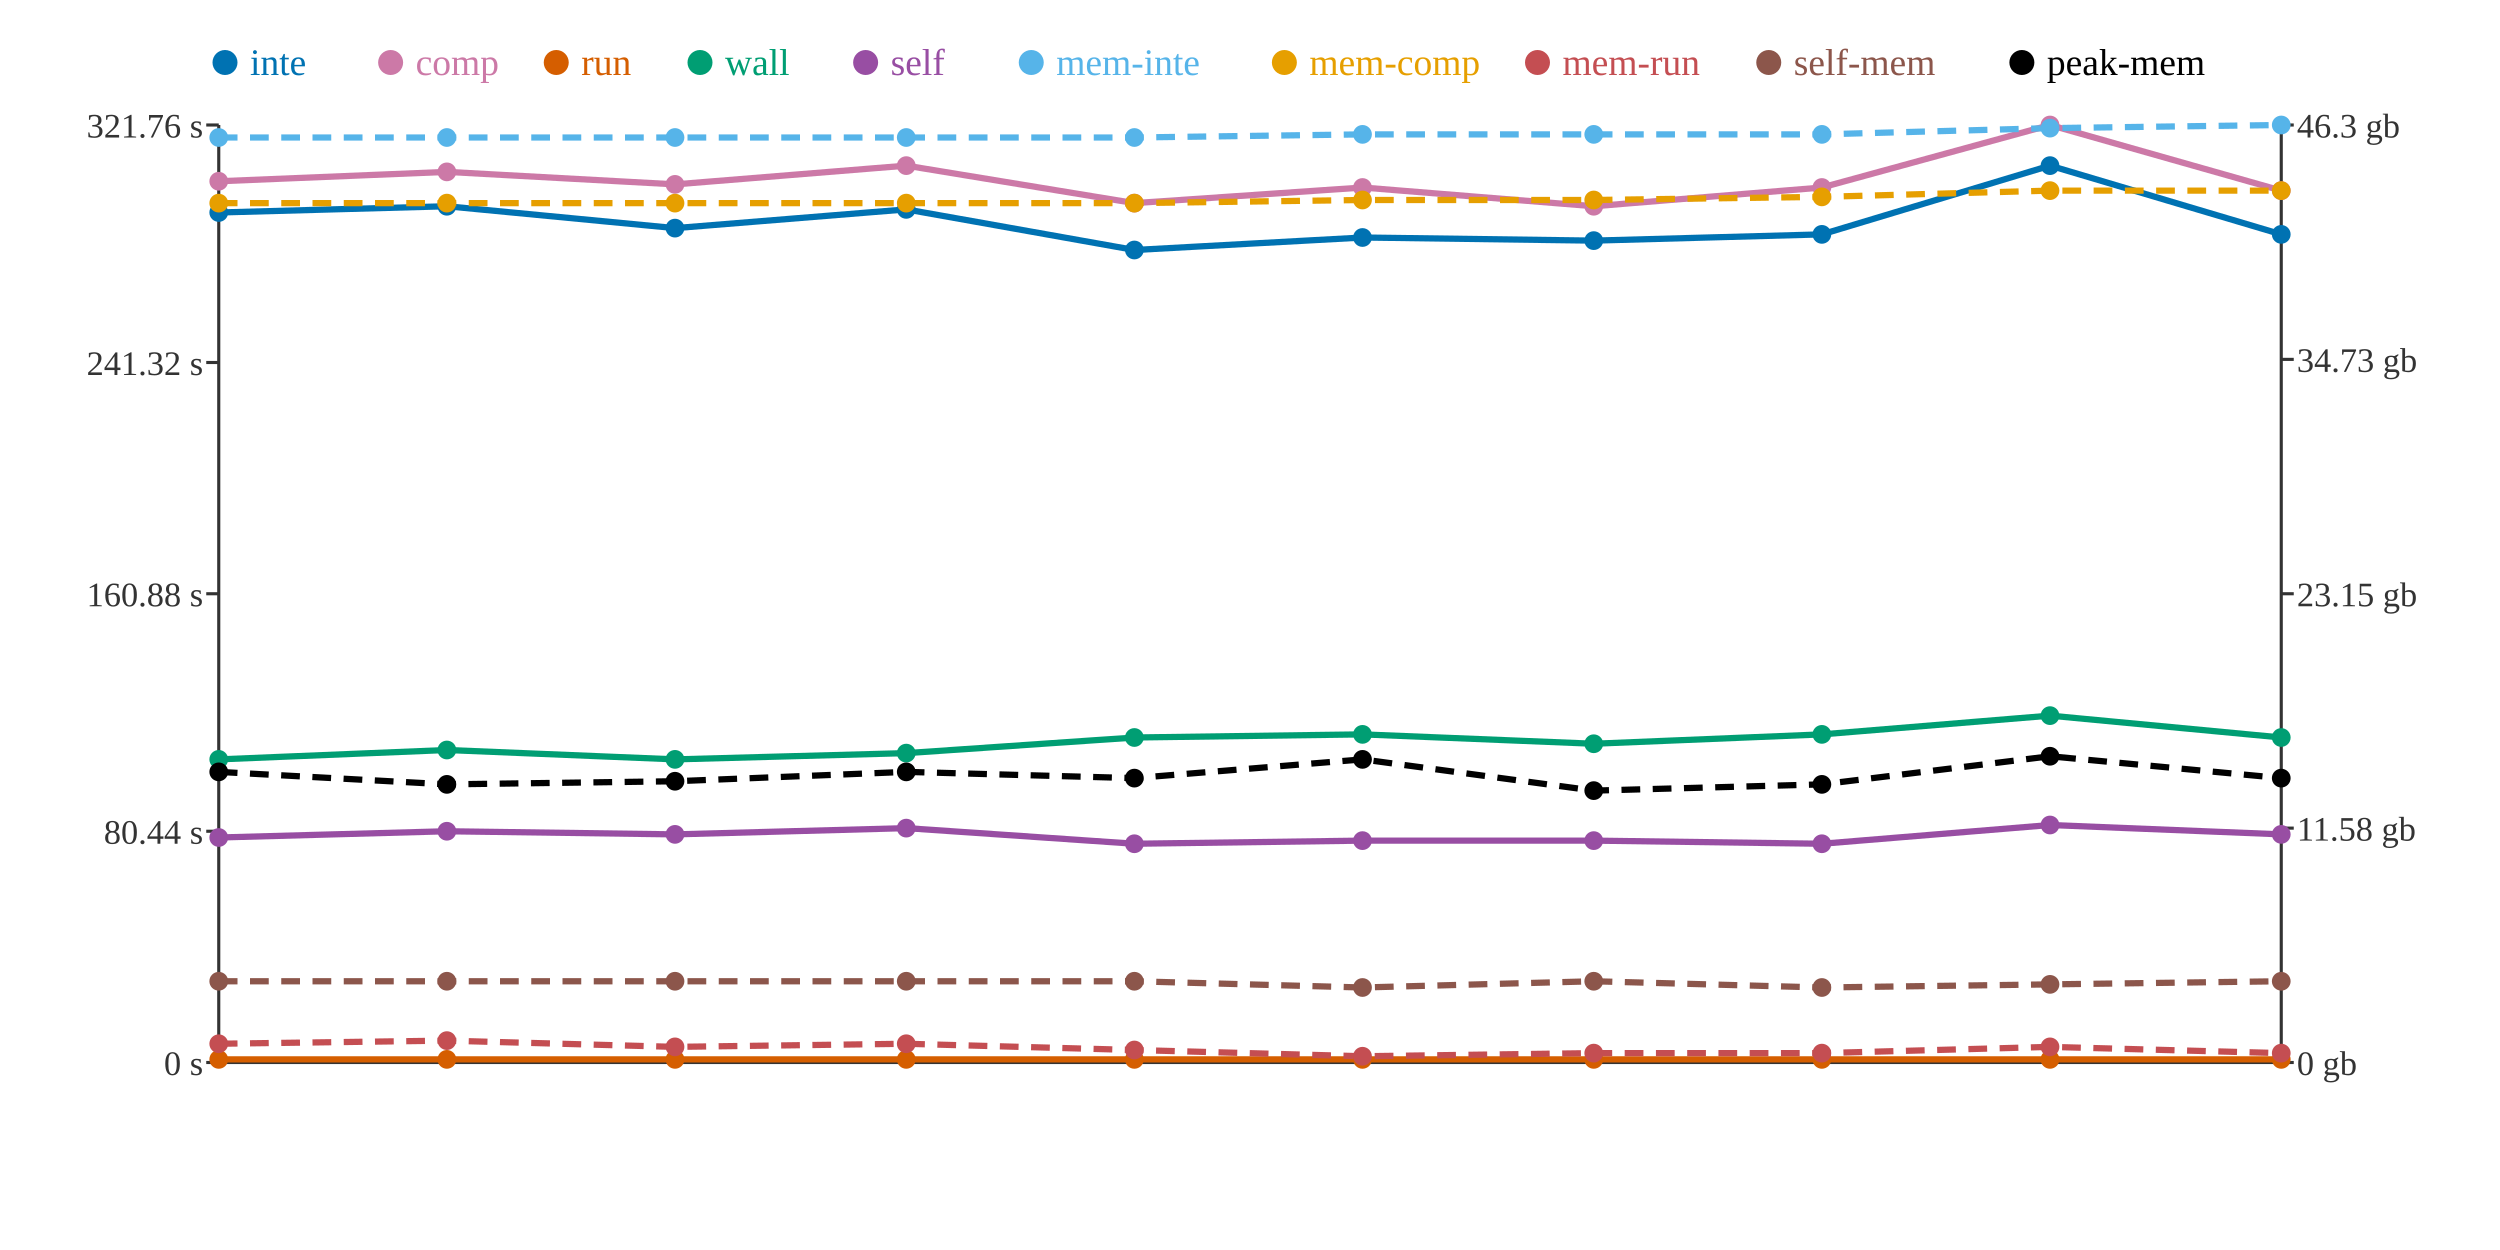
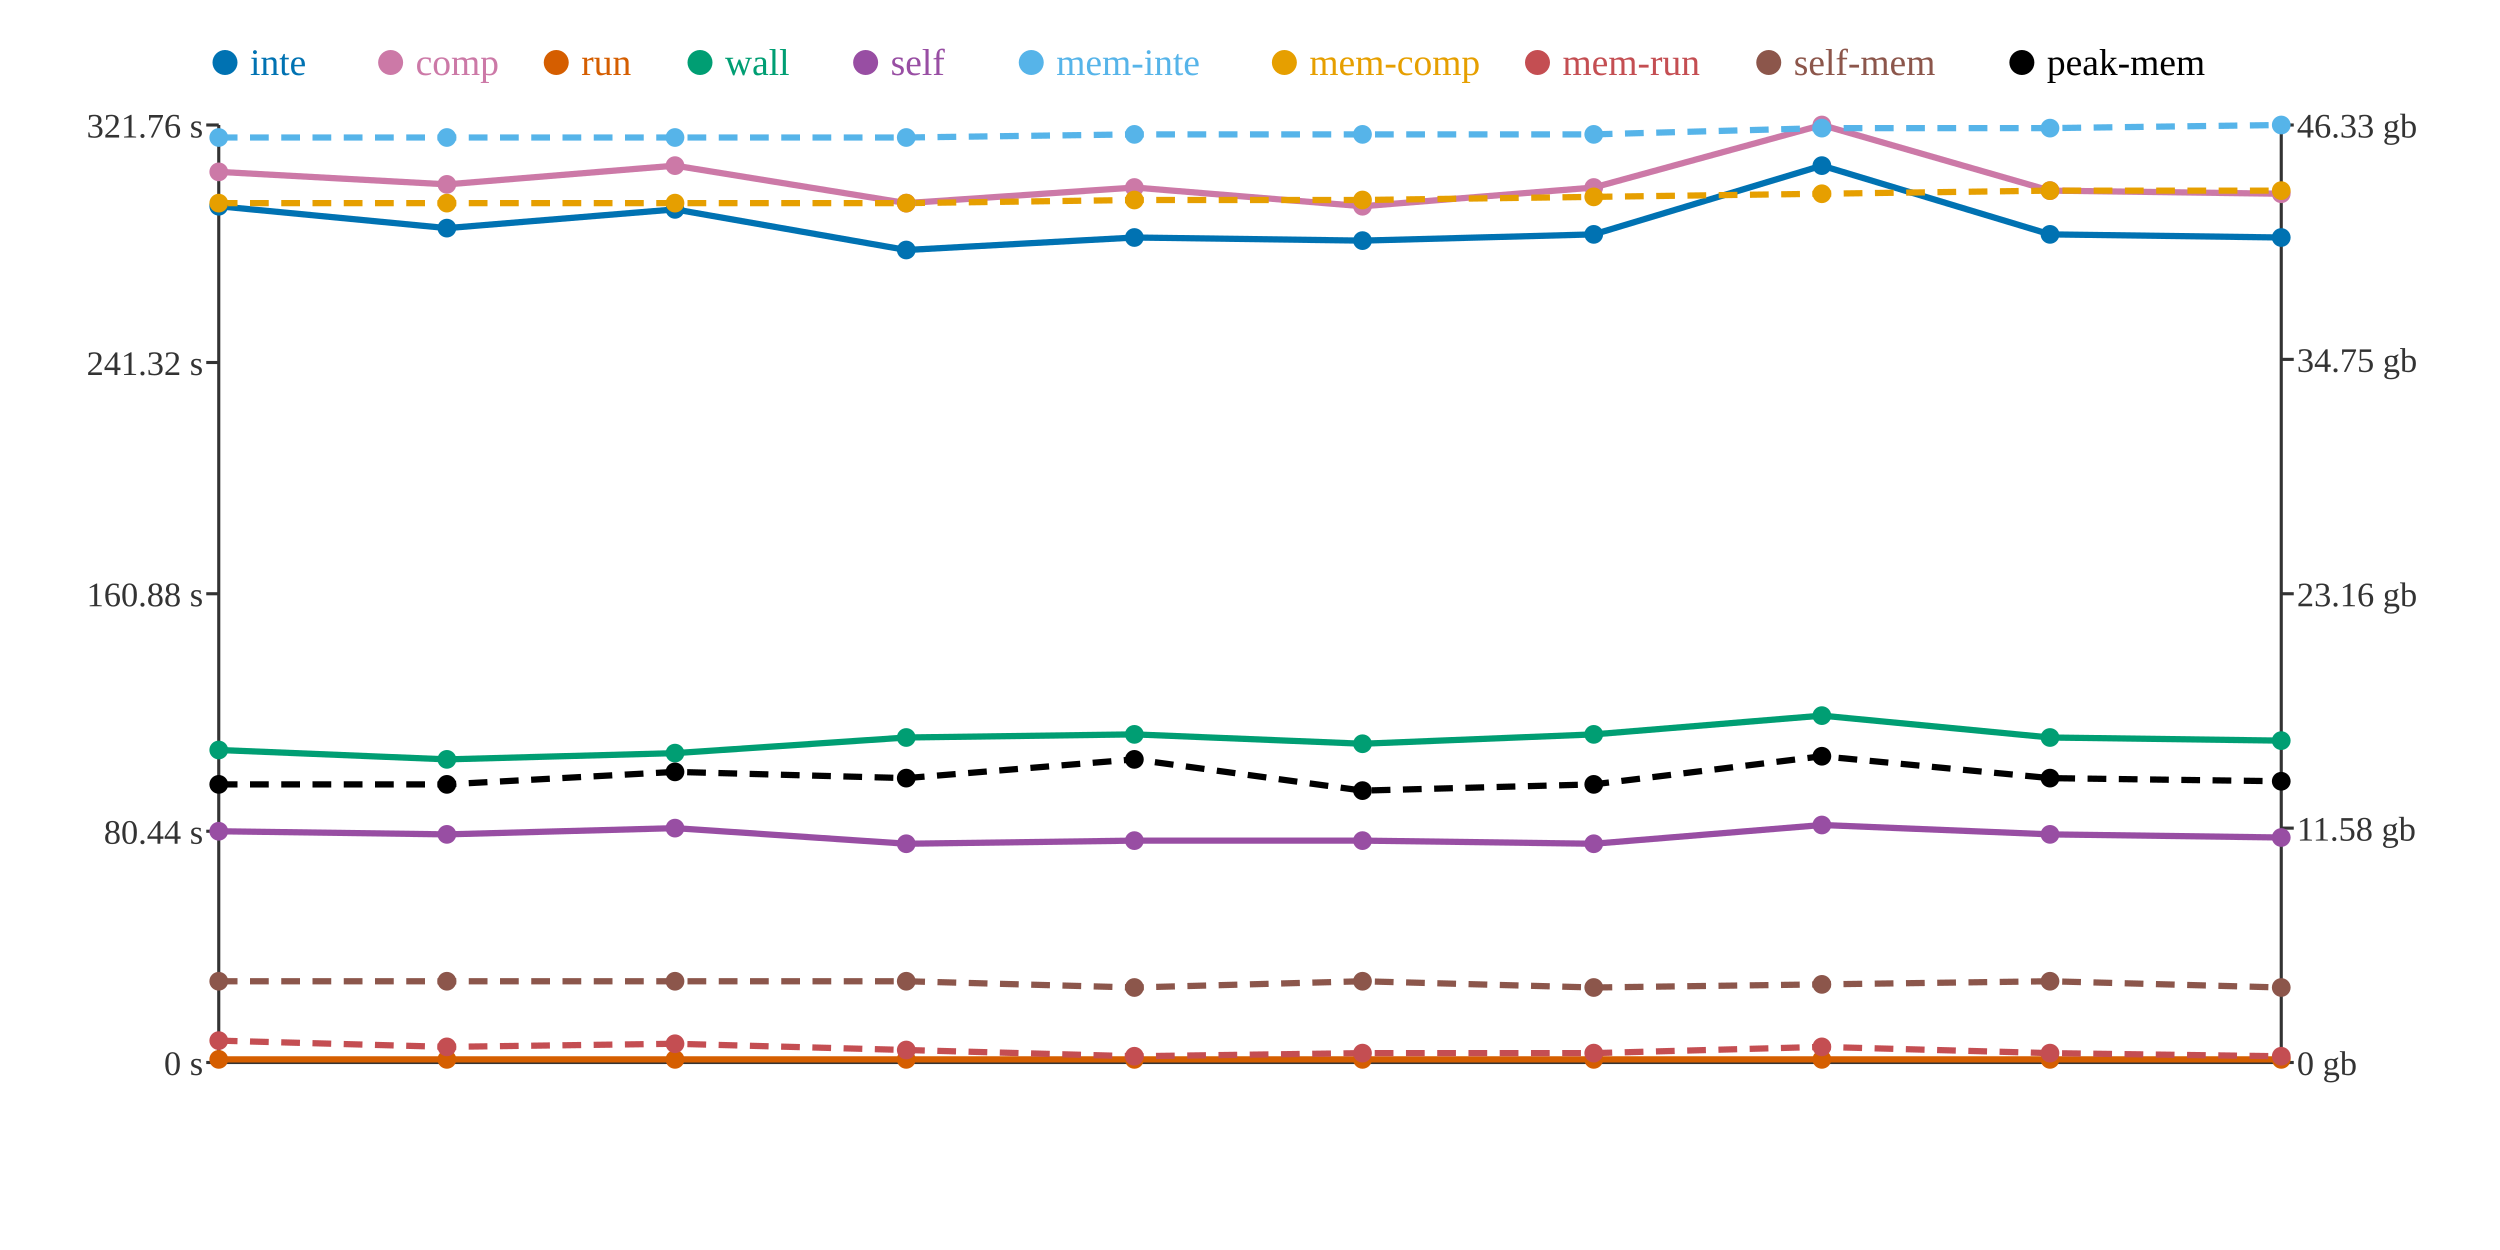
<svg xmlns="http://www.w3.org/2000/svg" width="800" height="400">
  <rect width="800" height="400" fill="white" />
  <line x1="70" y1="40" x2="70" y2="340" stroke="#333" stroke-width="1" />
  <line x1="70" y1="340" x2="730" y2="340" stroke="#333" stroke-width="1" />
  <line x1="730" y1="40" x2="730" y2="340" stroke="#333" stroke-width="1" />
  <line x1="66" y1="340" x2="70" y2="340" stroke="#333" stroke-width="1" />
  <text x="65" y="344" text-anchor="end" font-size="11" fill="#333">0 s</text>
  <line x1="66" y1="266" x2="70" y2="266" stroke="#333" stroke-width="1" />
  <text x="65" y="270" text-anchor="end" font-size="11" fill="#333">80.44 s</text>
  <line x1="66" y1="190" x2="70" y2="190" stroke="#333" stroke-width="1" />
  <text x="65" y="194" text-anchor="end" font-size="11" fill="#333">160.88 s</text>
  <line x1="66" y1="116" x2="70" y2="116" stroke="#333" stroke-width="1" />
  <text x="65" y="120" text-anchor="end" font-size="11" fill="#333">241.32 s</text>
  <line x1="66" y1="40" x2="70" y2="40" stroke="#333" stroke-width="1" />
  <text x="65" y="44" text-anchor="end" font-size="11" fill="#333">321.76 s</text>
  <line x1="730" y1="340" x2="734" y2="340" stroke="#333" stroke-width="1" />
  <text x="735" y="344" text-anchor="start" font-size="11" fill="#333">0 gb</text>
  <line x1="730" y1="265" x2="734" y2="265" stroke="#333" stroke-width="1" />
  <text x="735" y="269" text-anchor="start" font-size="11" fill="#333">11.58 gb</text>
  <line x1="730" y1="190" x2="734" y2="190" stroke="#333" stroke-width="1" />
-   <text x="735" y="194" text-anchor="start" font-size="11" fill="#333">23.15 gb</text>
+   <text x="735" y="194" text-anchor="start" font-size="11" fill="#333">23.16 gb</text>
  <line x1="730" y1="115" x2="734" y2="115" stroke="#333" stroke-width="1" />
-   <text x="735" y="119" text-anchor="start" font-size="11" fill="#333">34.73 gb</text>
+   <text x="735" y="119" text-anchor="start" font-size="11" fill="#333">34.75 gb</text>
  <line x1="730" y1="40" x2="734" y2="40" stroke="#333" stroke-width="1" />
-   <text x="735" y="44" text-anchor="start" font-size="11" fill="#333">46.3 gb</text>
-   <polyline points="70,68 143,66 216,73 290,67 363,80 436,76 510,77 583,75 656,53 730,75" fill="none" stroke="#0072B2" stroke-width="2" />
-   <polyline points="70,58 143,55 216,59 290,53 363,65 436,60 510,66 583,60 656,40 730,61" fill="none" stroke="#CC79A7" stroke-width="2" />
+   <text x="735" y="44" text-anchor="start" font-size="11" fill="#333">46.33 gb</text>
+   <polyline points="70,66 143,73 216,67 290,80 363,76 436,77 510,75 583,53 656,75 730,76" fill="none" stroke="#0072B2" stroke-width="2" />
+   <polyline points="70,55 143,59 216,53 290,65 363,60 436,66 510,60 583,40 656,61 730,62" fill="none" stroke="#CC79A7" stroke-width="2" />
  <polyline points="70,339 143,339 216,339 290,339 363,339 436,339 510,339 583,339 656,339 730,339" fill="none" stroke="#D55E00" stroke-width="2" />
-   <polyline points="70,243 143,240 216,243 290,241 363,236 436,235 510,238 583,235 656,229 730,236" fill="none" stroke="#009E73" stroke-width="2" />
-   <polyline points="70,268 143,266 216,267 290,265 363,270 436,269 510,269 583,270 656,264 730,267" fill="none" stroke="#984EA3" stroke-width="2" />
-   <polyline points="70,44 143,44 216,44 290,44 363,44 436,43 510,43 583,43 656,41 730,40" fill="none" stroke="#56B4E9" stroke-width="2" stroke-dasharray="6 4" />
-   <polyline points="70,65 143,65 216,65 290,65 363,65 436,64 510,64 583,63 656,61 730,61" fill="none" stroke="#E69F00" stroke-width="2" stroke-dasharray="6 4" />
-   <polyline points="70,334 143,333 216,335 290,334 363,336 436,338 510,337 583,337 656,335 730,337" fill="none" stroke="#C44E52" stroke-width="2" stroke-dasharray="6 4" />
-   <polyline points="70,314 143,314 216,314 290,314 363,314 436,316 510,314 583,316 656,315 730,314" fill="none" stroke="#8C564B" stroke-width="2" stroke-dasharray="6 4" />
-   <polyline points="70,247 143,251 216,250 290,247 363,249 436,243 510,253 583,251 656,242 730,249" fill="none" stroke="#000000" stroke-width="2" stroke-dasharray="6 4" />
-   <circle cx="70" cy="68" r="3" fill="#0072B2" />
-   <circle cx="70" cy="58" r="3" fill="#CC79A7" />
+   <polyline points="70,240 143,243 216,241 290,236 363,235 436,238 510,235 583,229 656,236 730,237" fill="none" stroke="#009E73" stroke-width="2" />
+   <polyline points="70,266 143,267 216,265 290,270 363,269 436,269 510,270 583,264 656,267 730,268" fill="none" stroke="#984EA3" stroke-width="2" />
+   <polyline points="70,44 143,44 216,44 290,44 363,43 436,43 510,43 583,41 656,41 730,40" fill="none" stroke="#56B4E9" stroke-width="2" stroke-dasharray="6 4" />
+   <polyline points="70,65 143,65 216,65 290,65 363,64 436,64 510,63 583,62 656,61 730,61" fill="none" stroke="#E69F00" stroke-width="2" stroke-dasharray="6 4" />
+   <polyline points="70,333 143,335 216,334 290,336 363,338 436,337 510,337 583,335 656,337 730,338" fill="none" stroke="#C44E52" stroke-width="2" stroke-dasharray="6 4" />
+   <polyline points="70,314 143,314 216,314 290,314 363,316 436,314 510,316 583,315 656,314 730,316" fill="none" stroke="#8C564B" stroke-width="2" stroke-dasharray="6 4" />
+   <polyline points="70,251 143,251 216,247 290,249 363,243 436,253 510,251 583,242 656,249 730,250" fill="none" stroke="#000000" stroke-width="2" stroke-dasharray="6 4" />
+   <circle cx="70" cy="66" r="3" fill="#0072B2" />
+   <circle cx="70" cy="55" r="3" fill="#CC79A7" />
  <circle cx="70" cy="339" r="3" fill="#D55E00" />
-   <circle cx="70" cy="243" r="3" fill="#009E73" />
-   <circle cx="70" cy="268" r="3" fill="#984EA3" />
+   <circle cx="70" cy="240" r="3" fill="#009E73" />
+   <circle cx="70" cy="266" r="3" fill="#984EA3" />
  <circle cx="70" cy="44" r="3" fill="#56B4E9" />
  <circle cx="70" cy="65" r="3" fill="#E69F00" />
-   <circle cx="70" cy="334" r="3" fill="#C44E52" />
+   <circle cx="70" cy="333" r="3" fill="#C44E52" />
  <circle cx="70" cy="314" r="3" fill="#8C564B" />
-   <circle cx="70" cy="247" r="3" fill="#000000" />
-   <circle cx="143" cy="66" r="3" fill="#0072B2" />
-   <circle cx="143" cy="55" r="3" fill="#CC79A7" />
+   <circle cx="70" cy="251" r="3" fill="#000000" />
+   <circle cx="143" cy="73" r="3" fill="#0072B2" />
+   <circle cx="143" cy="59" r="3" fill="#CC79A7" />
  <circle cx="143" cy="339" r="3" fill="#D55E00" />
-   <circle cx="143" cy="240" r="3" fill="#009E73" />
-   <circle cx="143" cy="266" r="3" fill="#984EA3" />
+   <circle cx="143" cy="243" r="3" fill="#009E73" />
+   <circle cx="143" cy="267" r="3" fill="#984EA3" />
  <circle cx="143" cy="44" r="3" fill="#56B4E9" />
  <circle cx="143" cy="65" r="3" fill="#E69F00" />
-   <circle cx="143" cy="333" r="3" fill="#C44E52" />
+   <circle cx="143" cy="335" r="3" fill="#C44E52" />
  <circle cx="143" cy="314" r="3" fill="#8C564B" />
  <circle cx="143" cy="251" r="3" fill="#000000" />
-   <circle cx="216" cy="73" r="3" fill="#0072B2" />
-   <circle cx="216" cy="59" r="3" fill="#CC79A7" />
+   <circle cx="216" cy="67" r="3" fill="#0072B2" />
+   <circle cx="216" cy="53" r="3" fill="#CC79A7" />
  <circle cx="216" cy="339" r="3" fill="#D55E00" />
-   <circle cx="216" cy="243" r="3" fill="#009E73" />
-   <circle cx="216" cy="267" r="3" fill="#984EA3" />
+   <circle cx="216" cy="241" r="3" fill="#009E73" />
+   <circle cx="216" cy="265" r="3" fill="#984EA3" />
  <circle cx="216" cy="44" r="3" fill="#56B4E9" />
  <circle cx="216" cy="65" r="3" fill="#E69F00" />
-   <circle cx="216" cy="335" r="3" fill="#C44E52" />
+   <circle cx="216" cy="334" r="3" fill="#C44E52" />
  <circle cx="216" cy="314" r="3" fill="#8C564B" />
-   <circle cx="216" cy="250" r="3" fill="#000000" />
-   <circle cx="290" cy="67" r="3" fill="#0072B2" />
-   <circle cx="290" cy="53" r="3" fill="#CC79A7" />
+   <circle cx="216" cy="247" r="3" fill="#000000" />
+   <circle cx="290" cy="80" r="3" fill="#0072B2" />
+   <circle cx="290" cy="65" r="3" fill="#CC79A7" />
  <circle cx="290" cy="339" r="3" fill="#D55E00" />
-   <circle cx="290" cy="241" r="3" fill="#009E73" />
-   <circle cx="290" cy="265" r="3" fill="#984EA3" />
+   <circle cx="290" cy="236" r="3" fill="#009E73" />
+   <circle cx="290" cy="270" r="3" fill="#984EA3" />
  <circle cx="290" cy="44" r="3" fill="#56B4E9" />
  <circle cx="290" cy="65" r="3" fill="#E69F00" />
-   <circle cx="290" cy="334" r="3" fill="#C44E52" />
+   <circle cx="290" cy="336" r="3" fill="#C44E52" />
  <circle cx="290" cy="314" r="3" fill="#8C564B" />
-   <circle cx="290" cy="247" r="3" fill="#000000" />
-   <circle cx="363" cy="80" r="3" fill="#0072B2" />
-   <circle cx="363" cy="65" r="3" fill="#CC79A7" />
+   <circle cx="290" cy="249" r="3" fill="#000000" />
+   <circle cx="363" cy="76" r="3" fill="#0072B2" />
+   <circle cx="363" cy="60" r="3" fill="#CC79A7" />
  <circle cx="363" cy="339" r="3" fill="#D55E00" />
-   <circle cx="363" cy="236" r="3" fill="#009E73" />
-   <circle cx="363" cy="270" r="3" fill="#984EA3" />
-   <circle cx="363" cy="44" r="3" fill="#56B4E9" />
-   <circle cx="363" cy="65" r="3" fill="#E69F00" />
-   <circle cx="363" cy="336" r="3" fill="#C44E52" />
-   <circle cx="363" cy="314" r="3" fill="#8C564B" />
-   <circle cx="363" cy="249" r="3" fill="#000000" />
-   <circle cx="436" cy="76" r="3" fill="#0072B2" />
-   <circle cx="436" cy="60" r="3" fill="#CC79A7" />
+   <circle cx="363" cy="235" r="3" fill="#009E73" />
+   <circle cx="363" cy="269" r="3" fill="#984EA3" />
+   <circle cx="363" cy="43" r="3" fill="#56B4E9" />
+   <circle cx="363" cy="64" r="3" fill="#E69F00" />
+   <circle cx="363" cy="338" r="3" fill="#C44E52" />
+   <circle cx="363" cy="316" r="3" fill="#8C564B" />
+   <circle cx="363" cy="243" r="3" fill="#000000" />
+   <circle cx="436" cy="77" r="3" fill="#0072B2" />
+   <circle cx="436" cy="66" r="3" fill="#CC79A7" />
  <circle cx="436" cy="339" r="3" fill="#D55E00" />
-   <circle cx="436" cy="235" r="3" fill="#009E73" />
+   <circle cx="436" cy="238" r="3" fill="#009E73" />
  <circle cx="436" cy="269" r="3" fill="#984EA3" />
  <circle cx="436" cy="43" r="3" fill="#56B4E9" />
  <circle cx="436" cy="64" r="3" fill="#E69F00" />
-   <circle cx="436" cy="338" r="3" fill="#C44E52" />
-   <circle cx="436" cy="316" r="3" fill="#8C564B" />
-   <circle cx="436" cy="243" r="3" fill="#000000" />
-   <circle cx="510" cy="77" r="3" fill="#0072B2" />
-   <circle cx="510" cy="66" r="3" fill="#CC79A7" />
+   <circle cx="436" cy="337" r="3" fill="#C44E52" />
+   <circle cx="436" cy="314" r="3" fill="#8C564B" />
+   <circle cx="436" cy="253" r="3" fill="#000000" />
+   <circle cx="510" cy="75" r="3" fill="#0072B2" />
+   <circle cx="510" cy="60" r="3" fill="#CC79A7" />
  <circle cx="510" cy="339" r="3" fill="#D55E00" />
-   <circle cx="510" cy="238" r="3" fill="#009E73" />
-   <circle cx="510" cy="269" r="3" fill="#984EA3" />
+   <circle cx="510" cy="235" r="3" fill="#009E73" />
+   <circle cx="510" cy="270" r="3" fill="#984EA3" />
  <circle cx="510" cy="43" r="3" fill="#56B4E9" />
-   <circle cx="510" cy="64" r="3" fill="#E69F00" />
+   <circle cx="510" cy="63" r="3" fill="#E69F00" />
  <circle cx="510" cy="337" r="3" fill="#C44E52" />
-   <circle cx="510" cy="314" r="3" fill="#8C564B" />
-   <circle cx="510" cy="253" r="3" fill="#000000" />
-   <circle cx="583" cy="75" r="3" fill="#0072B2" />
-   <circle cx="583" cy="60" r="3" fill="#CC79A7" />
+   <circle cx="510" cy="316" r="3" fill="#8C564B" />
+   <circle cx="510" cy="251" r="3" fill="#000000" />
+   <circle cx="583" cy="53" r="3" fill="#0072B2" />
+   <circle cx="583" cy="40" r="3" fill="#CC79A7" />
  <circle cx="583" cy="339" r="3" fill="#D55E00" />
-   <circle cx="583" cy="235" r="3" fill="#009E73" />
-   <circle cx="583" cy="270" r="3" fill="#984EA3" />
-   <circle cx="583" cy="43" r="3" fill="#56B4E9" />
-   <circle cx="583" cy="63" r="3" fill="#E69F00" />
-   <circle cx="583" cy="337" r="3" fill="#C44E52" />
-   <circle cx="583" cy="316" r="3" fill="#8C564B" />
-   <circle cx="583" cy="251" r="3" fill="#000000" />
-   <circle cx="656" cy="53" r="3" fill="#0072B2" />
-   <circle cx="656" cy="40" r="3" fill="#CC79A7" />
+   <circle cx="583" cy="229" r="3" fill="#009E73" />
+   <circle cx="583" cy="264" r="3" fill="#984EA3" />
+   <circle cx="583" cy="41" r="3" fill="#56B4E9" />
+   <circle cx="583" cy="62" r="3" fill="#E69F00" />
+   <circle cx="583" cy="335" r="3" fill="#C44E52" />
+   <circle cx="583" cy="315" r="3" fill="#8C564B" />
+   <circle cx="583" cy="242" r="3" fill="#000000" />
+   <circle cx="656" cy="75" r="3" fill="#0072B2" />
+   <circle cx="656" cy="61" r="3" fill="#CC79A7" />
  <circle cx="656" cy="339" r="3" fill="#D55E00" />
-   <circle cx="656" cy="229" r="3" fill="#009E73" />
-   <circle cx="656" cy="264" r="3" fill="#984EA3" />
+   <circle cx="656" cy="236" r="3" fill="#009E73" />
+   <circle cx="656" cy="267" r="3" fill="#984EA3" />
  <circle cx="656" cy="41" r="3" fill="#56B4E9" />
  <circle cx="656" cy="61" r="3" fill="#E69F00" />
-   <circle cx="656" cy="335" r="3" fill="#C44E52" />
-   <circle cx="656" cy="315" r="3" fill="#8C564B" />
-   <circle cx="656" cy="242" r="3" fill="#000000" />
-   <circle cx="730" cy="75" r="3" fill="#0072B2" />
-   <circle cx="730" cy="61" r="3" fill="#CC79A7" />
+   <circle cx="656" cy="337" r="3" fill="#C44E52" />
+   <circle cx="656" cy="314" r="3" fill="#8C564B" />
+   <circle cx="656" cy="249" r="3" fill="#000000" />
+   <circle cx="730" cy="76" r="3" fill="#0072B2" />
+   <circle cx="730" cy="62" r="3" fill="#CC79A7" />
  <circle cx="730" cy="339" r="3" fill="#D55E00" />
-   <circle cx="730" cy="236" r="3" fill="#009E73" />
-   <circle cx="730" cy="267" r="3" fill="#984EA3" />
+   <circle cx="730" cy="237" r="3" fill="#009E73" />
+   <circle cx="730" cy="268" r="3" fill="#984EA3" />
  <circle cx="730" cy="40" r="3" fill="#56B4E9" />
  <circle cx="730" cy="61" r="3" fill="#E69F00" />
-   <circle cx="730" cy="337" r="3" fill="#C44E52" />
-   <circle cx="730" cy="314" r="3" fill="#8C564B" />
-   <circle cx="730" cy="249" r="3" fill="#000000" />
+   <circle cx="730" cy="338" r="3" fill="#C44E52" />
+   <circle cx="730" cy="316" r="3" fill="#8C564B" />
+   <circle cx="730" cy="250" r="3" fill="#000000" />
  <circle cx="72" cy="20" r="4" fill="#0072B2" />
  <text x="80" y="24" text-anchor="start" font-size="12" fill="#0072B2">inte</text>
  <circle cx="125" cy="20" r="4" fill="#CC79A7" />
  <text x="133" y="24" text-anchor="start" font-size="12" fill="#CC79A7">comp</text>
  <circle cx="178" cy="20" r="4" fill="#D55E00" />
  <text x="186" y="24" text-anchor="start" font-size="12" fill="#D55E00">run</text>
  <circle cx="224" cy="20" r="4" fill="#009E73" />
  <text x="232" y="24" text-anchor="start" font-size="12" fill="#009E73">wall</text>
  <circle cx="277" cy="20" r="4" fill="#984EA3" />
  <text x="285" y="24" text-anchor="start" font-size="12" fill="#984EA3">self</text>
  <circle cx="330" cy="20" r="4" fill="#56B4E9" />
  <text x="338" y="24" text-anchor="start" font-size="12" fill="#56B4E9">mem-inte</text>
  <circle cx="411" cy="20" r="4" fill="#E69F00" />
  <text x="419" y="24" text-anchor="start" font-size="12" fill="#E69F00">mem-comp</text>
  <circle cx="492" cy="20" r="4" fill="#C44E52" />
  <text x="500" y="24" text-anchor="start" font-size="12" fill="#C44E52">mem-run</text>
  <circle cx="566" cy="20" r="4" fill="#8C564B" />
  <text x="574" y="24" text-anchor="start" font-size="12" fill="#8C564B">self-mem</text>
  <circle cx="647" cy="20" r="4" fill="#000000" />
  <text x="655" y="24" text-anchor="start" font-size="12" fill="#000000">peak-mem</text>
</svg>
